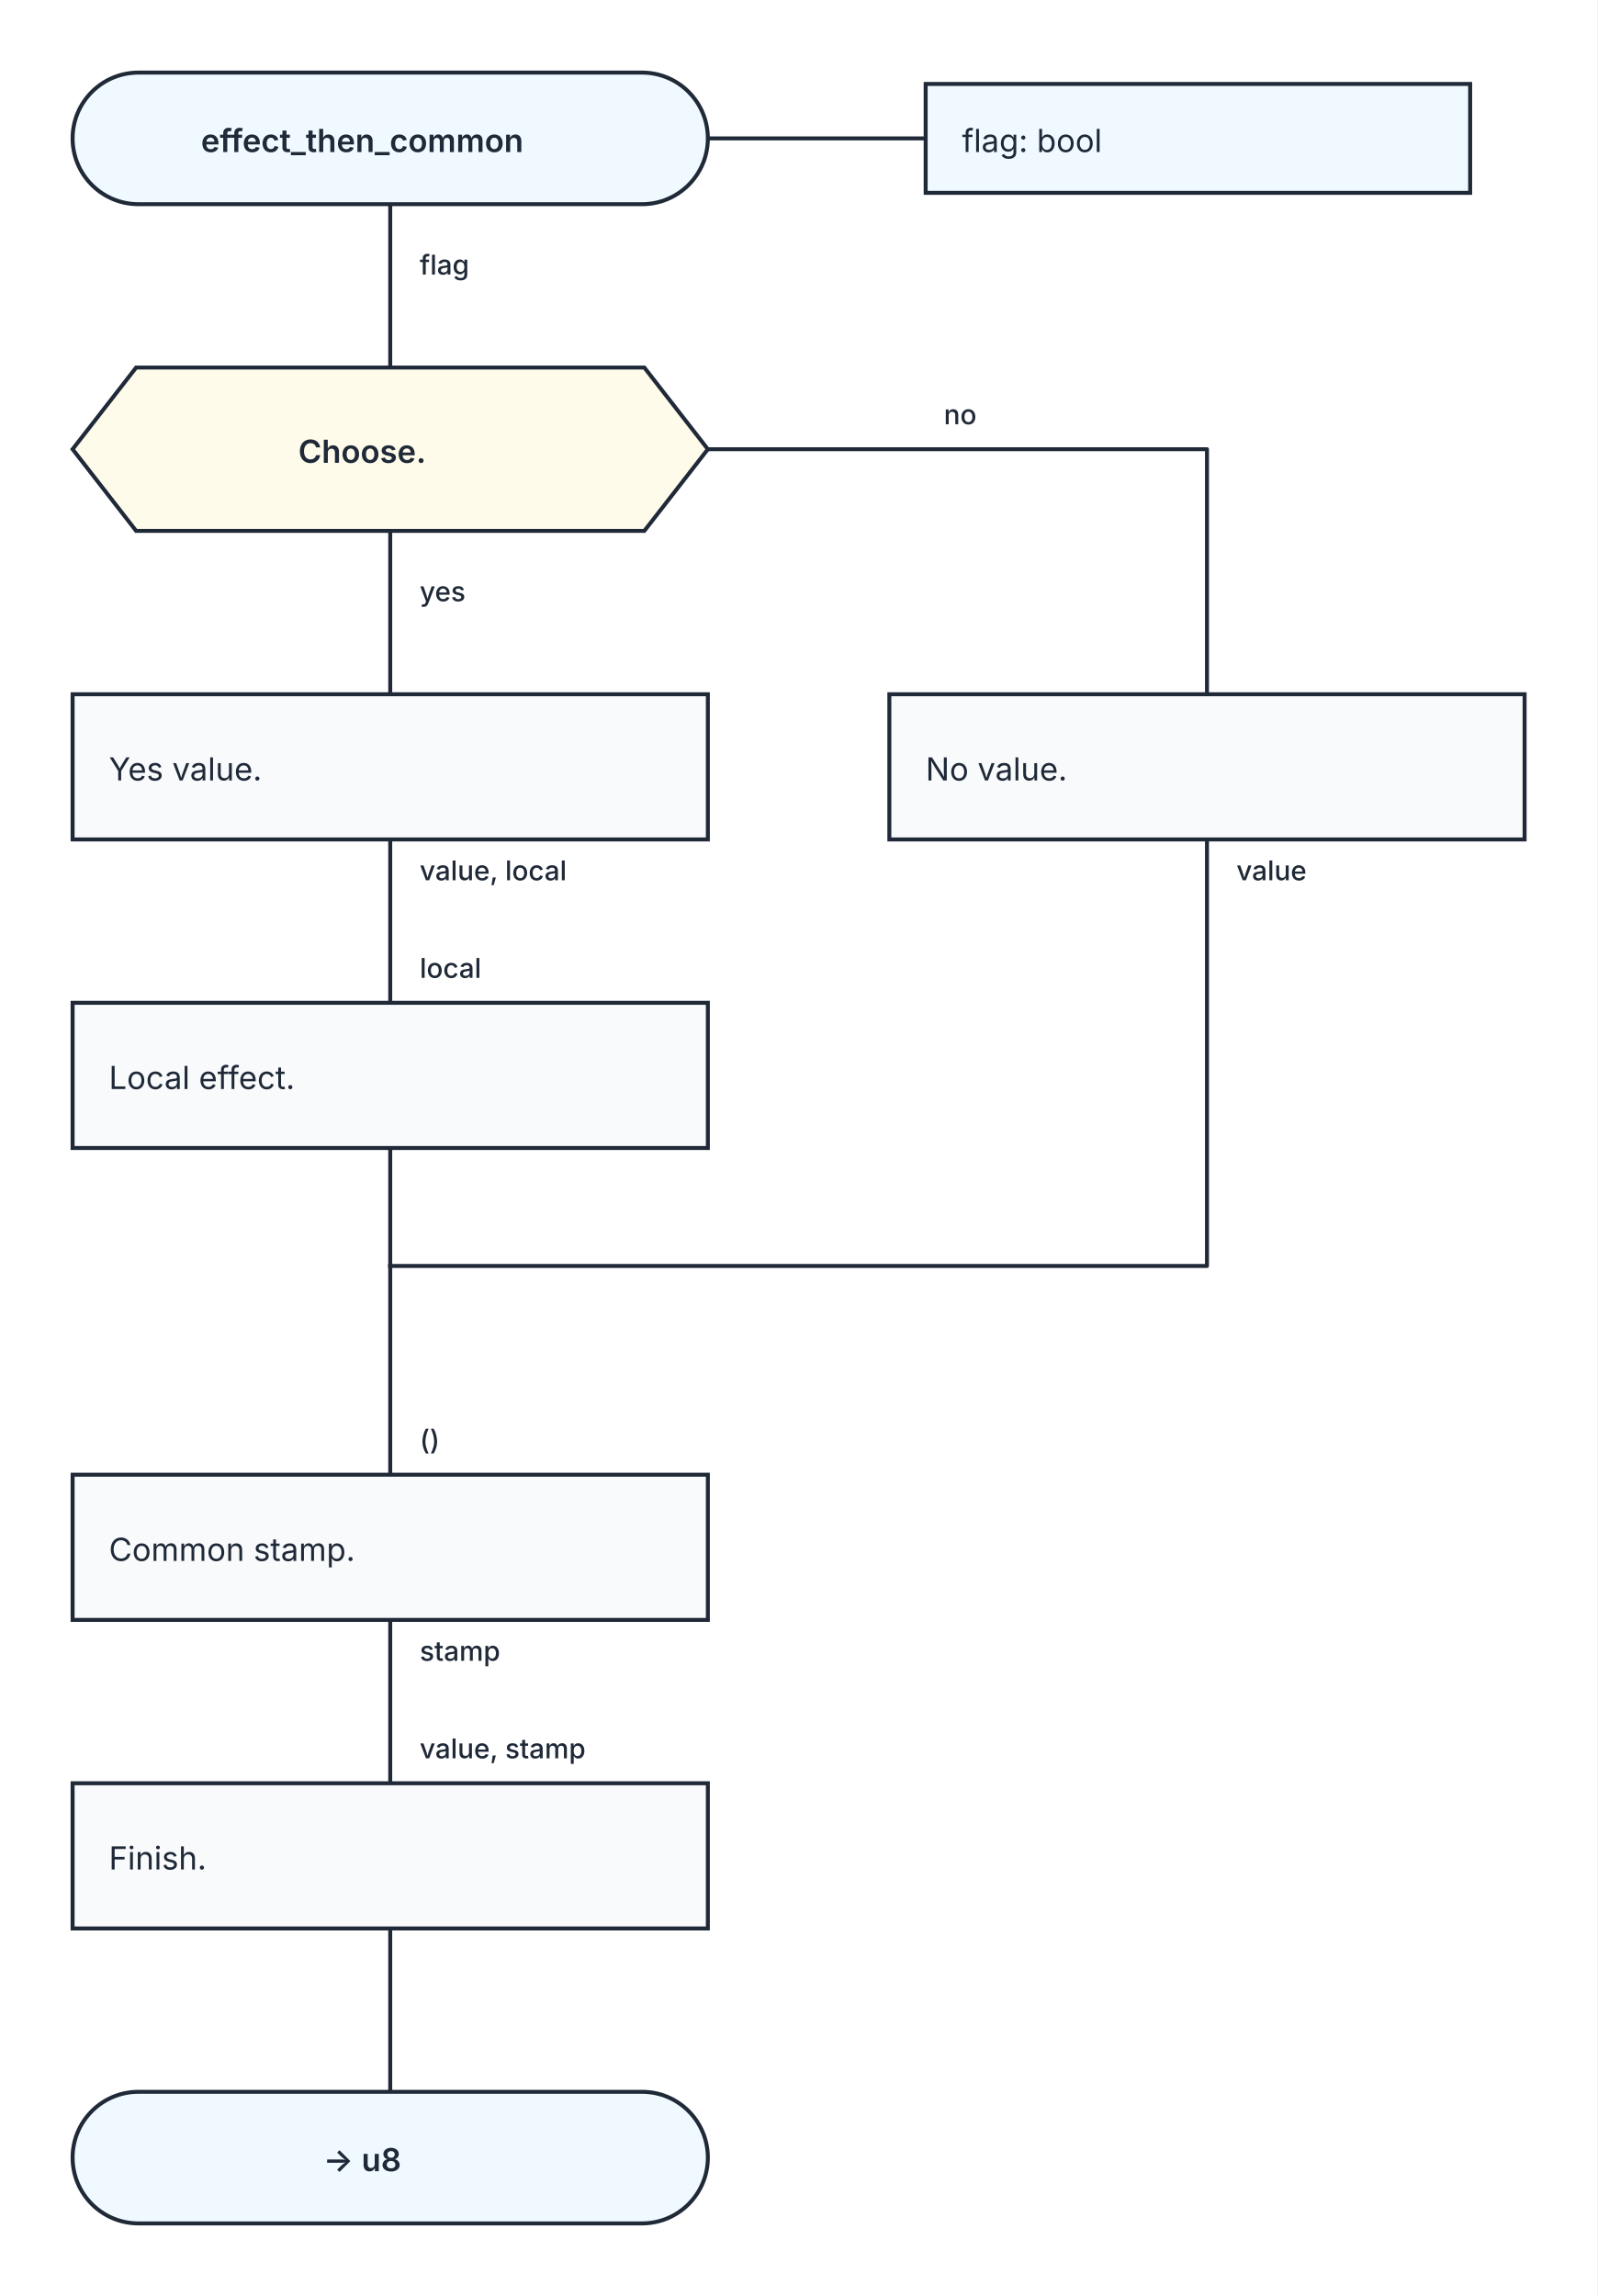
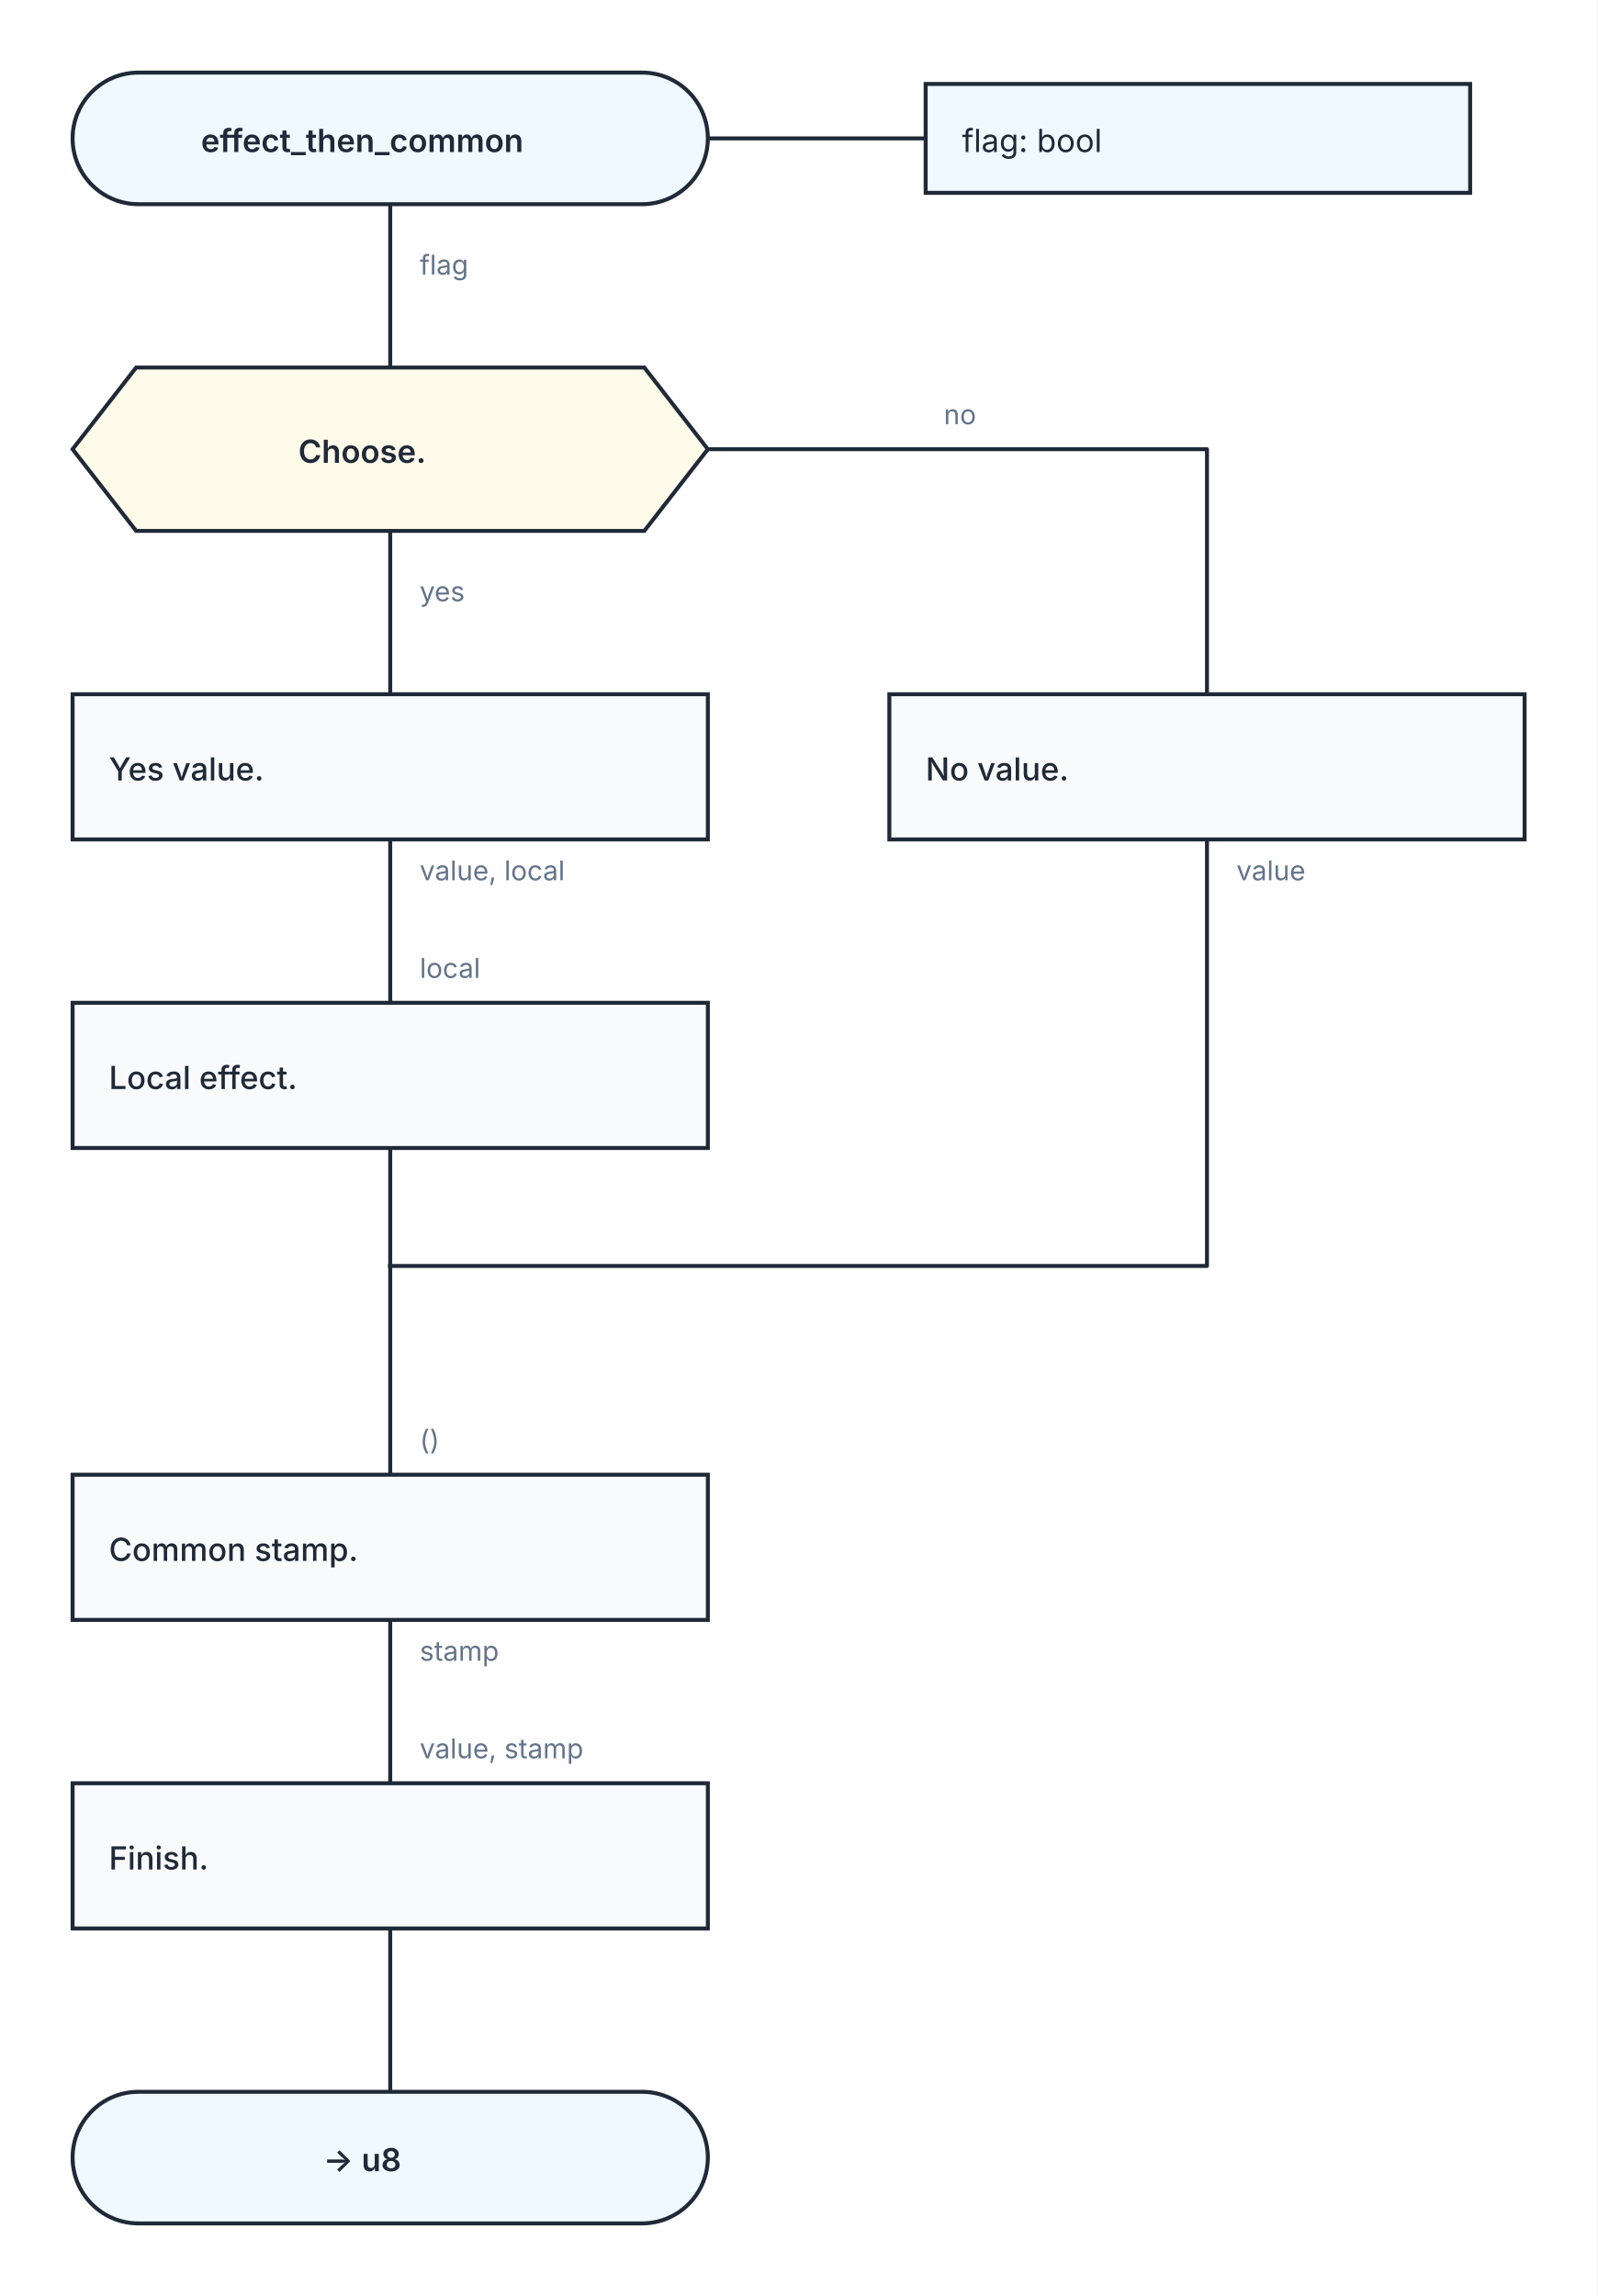
<svg xmlns="http://www.w3.org/2000/svg" width="704" height="1012" viewBox="0 0 704 1012" role="img" aria-labelledby="kaalang-title" aria-describedby="kaalang-description">
  <defs>
    <style>
      svg { color: #1f2937; font-family: Inter, ui-sans-serif, system-ui, -apple-system, BlinkMacSystemFont, "Segoe UI", sans-serif; text-rendering: optimizeLegibility; }
      .connection { fill: none; stroke: currentColor; stroke-width: 1.75; stroke-linecap: square; stroke-linejoin: round; }
-       .connection-label { fill: currentColor; font-size: 12px; font-weight: 500; paint-order: stroke; stroke: #ffffff; stroke-width: 5px; stroke-linejoin: round; text-anchor: start; }
+       .connection-label { fill: #64748b; font-size: 12px; font-weight: 400; paint-order: stroke; stroke: #ffffff; stroke-width: 5px; stroke-linejoin: round; text-anchor: start; }
      .parameter-link { fill: none; stroke: currentColor; stroke-width: 1.75; }
      .node-shape { fill: #ffffff; stroke: currentColor; stroke-width: 1.75; }
      .start .node-shape, .end .node-shape, .parameter-panel .node-shape { fill: #f0f9ff; }
      .action .node-shape { fill: #f8fafc; }
      .question .node-shape { fill: #fffbeb; }
      .select .node-shape, .case .node-shape { fill: #f5f3ff; }
      .label { fill: currentColor; font-size: 14px; text-anchor: middle; }
      .start .label, .question .label, .select .label, .case .label, .end .label { font-weight: 600; }
-       .action .label, .parameter-panel .label { font-weight: 400; text-anchor: start; }
+       .action .label { font-weight: 500; text-anchor: start; }
+       .parameter-panel .label { font-weight: 400; text-anchor: start; }
    </style>
  </defs>
  <rect width="100%" height="100%" fill="#ffffff" />
  <g class="connections">
    <path class="connection" d="M 172 90 L 172 162" />
    <path class="connection" d="M 172 234 L 172 306" />
    <path class="connection" d="M 312 198 L 532 198 L 532 306" />
    <path class="connection" d="M 172 370 L 172 442" />
    <path class="connection" d="M 172 506 L 172 558" />
    <path class="connection" d="M 532 370 L 532 558 L 172 558" />
    <path class="connection" d="M 172 714 L 172 786" />
    <path class="connection" d="M 172 850 L 172 922" />
    <path class="connection" d="M 172 558 L 172 650" />
    <text class="connection-label" x="185" y="121" xml:space="preserve">
      <tspan x="185" dy="0">flag</tspan>
    </text>
    <text class="connection-label" x="185" y="265" xml:space="preserve">
      <tspan x="185" dy="0">yes</tspan>
    </text>
    <text class="connection-label" x="416" y="187" xml:space="preserve">
      <tspan x="416" dy="0">no</tspan>
    </text>
    <text class="connection-label" x="185" y="388" xml:space="preserve">
      <tspan x="185" dy="0">value, local</tspan>
    </text>
    <text class="connection-label" x="545" y="388" xml:space="preserve">
      <tspan x="545" dy="0">value</tspan>
    </text>
    <text class="connection-label" x="185" y="732" xml:space="preserve">
      <tspan x="185" dy="0">stamp</tspan>
    </text>
    <text class="connection-label" x="185" y="431" xml:space="preserve">
      <tspan x="185" dy="0">local</tspan>
    </text>
    <text class="connection-label" x="185" y="639" xml:space="preserve">
      <tspan x="185" dy="0">()</tspan>
    </text>
    <text class="connection-label" x="185" y="775" xml:space="preserve">
      <tspan x="185" dy="0">value, stamp</tspan>
    </text>
  </g>
  <g class="nodes">
    <path class="parameter-link" d="M 312 61 L 408 61" />
    <g class="parameter-panel" transform="translate(528 61)">
      <rect class="node-shape" x="-120" y="-24" width="240" height="48" />
      <text class="label" x="-104" y="6" xml:space="preserve">
        <tspan x="-104" dy="0">flag: bool</tspan>
      </text>
    </g>
    <g class="node start" transform="translate(172 61)">
      <rect class="node-shape" x="-140" y="-29" width="280" height="58" rx="29" />
      <text class="label" y="6" xml:space="preserve">
        <tspan x="0" dy="0">effect_then_common</tspan>
      </text>
    </g>
    <g class="node question" transform="translate(172 198)">
      <polygon class="node-shape" points="-112,-36 112,-36 140,0 112,36 -112,36 -140,0" />
      <text class="label" y="6" xml:space="preserve">
        <tspan x="0" dy="0">Choose.</tspan>
      </text>
    </g>
    <g class="node action" transform="translate(172 338)">
      <rect class="node-shape" x="-140" y="-32" width="280" height="64" />
      <text class="label" y="6" xml:space="preserve">
        <tspan x="-124" dy="0">Yes value.</tspan>
      </text>
    </g>
    <g class="node action" transform="translate(172 474)">
      <rect class="node-shape" x="-140" y="-32" width="280" height="64" />
      <text class="label" y="6" xml:space="preserve">
        <tspan x="-124" dy="0">Local effect.</tspan>
      </text>
    </g>
    <g class="node action" transform="translate(532 338)">
      <rect class="node-shape" x="-140" y="-32" width="280" height="64" />
      <text class="label" y="6" xml:space="preserve">
        <tspan x="-124" dy="0">No value.</tspan>
      </text>
    </g>
    <g class="node action" transform="translate(172 682)">
      <rect class="node-shape" x="-140" y="-32" width="280" height="64" />
      <text class="label" y="6" xml:space="preserve">
        <tspan x="-124" dy="0">Common stamp.</tspan>
      </text>
    </g>
    <g class="node action" transform="translate(172 818)">
      <rect class="node-shape" x="-140" y="-32" width="280" height="64" />
      <text class="label" y="6" xml:space="preserve">
        <tspan x="-124" dy="0">Finish.</tspan>
      </text>
    </g>
    <g class="node end" transform="translate(172 951)">
      <rect class="node-shape" x="-140" y="-29" width="280" height="58" rx="29" />
      <text class="label" y="6" xml:space="preserve">
        <tspan x="0" dy="0">-&gt; u8</tspan>
      </text>
    </g>
  </g>
</svg>
